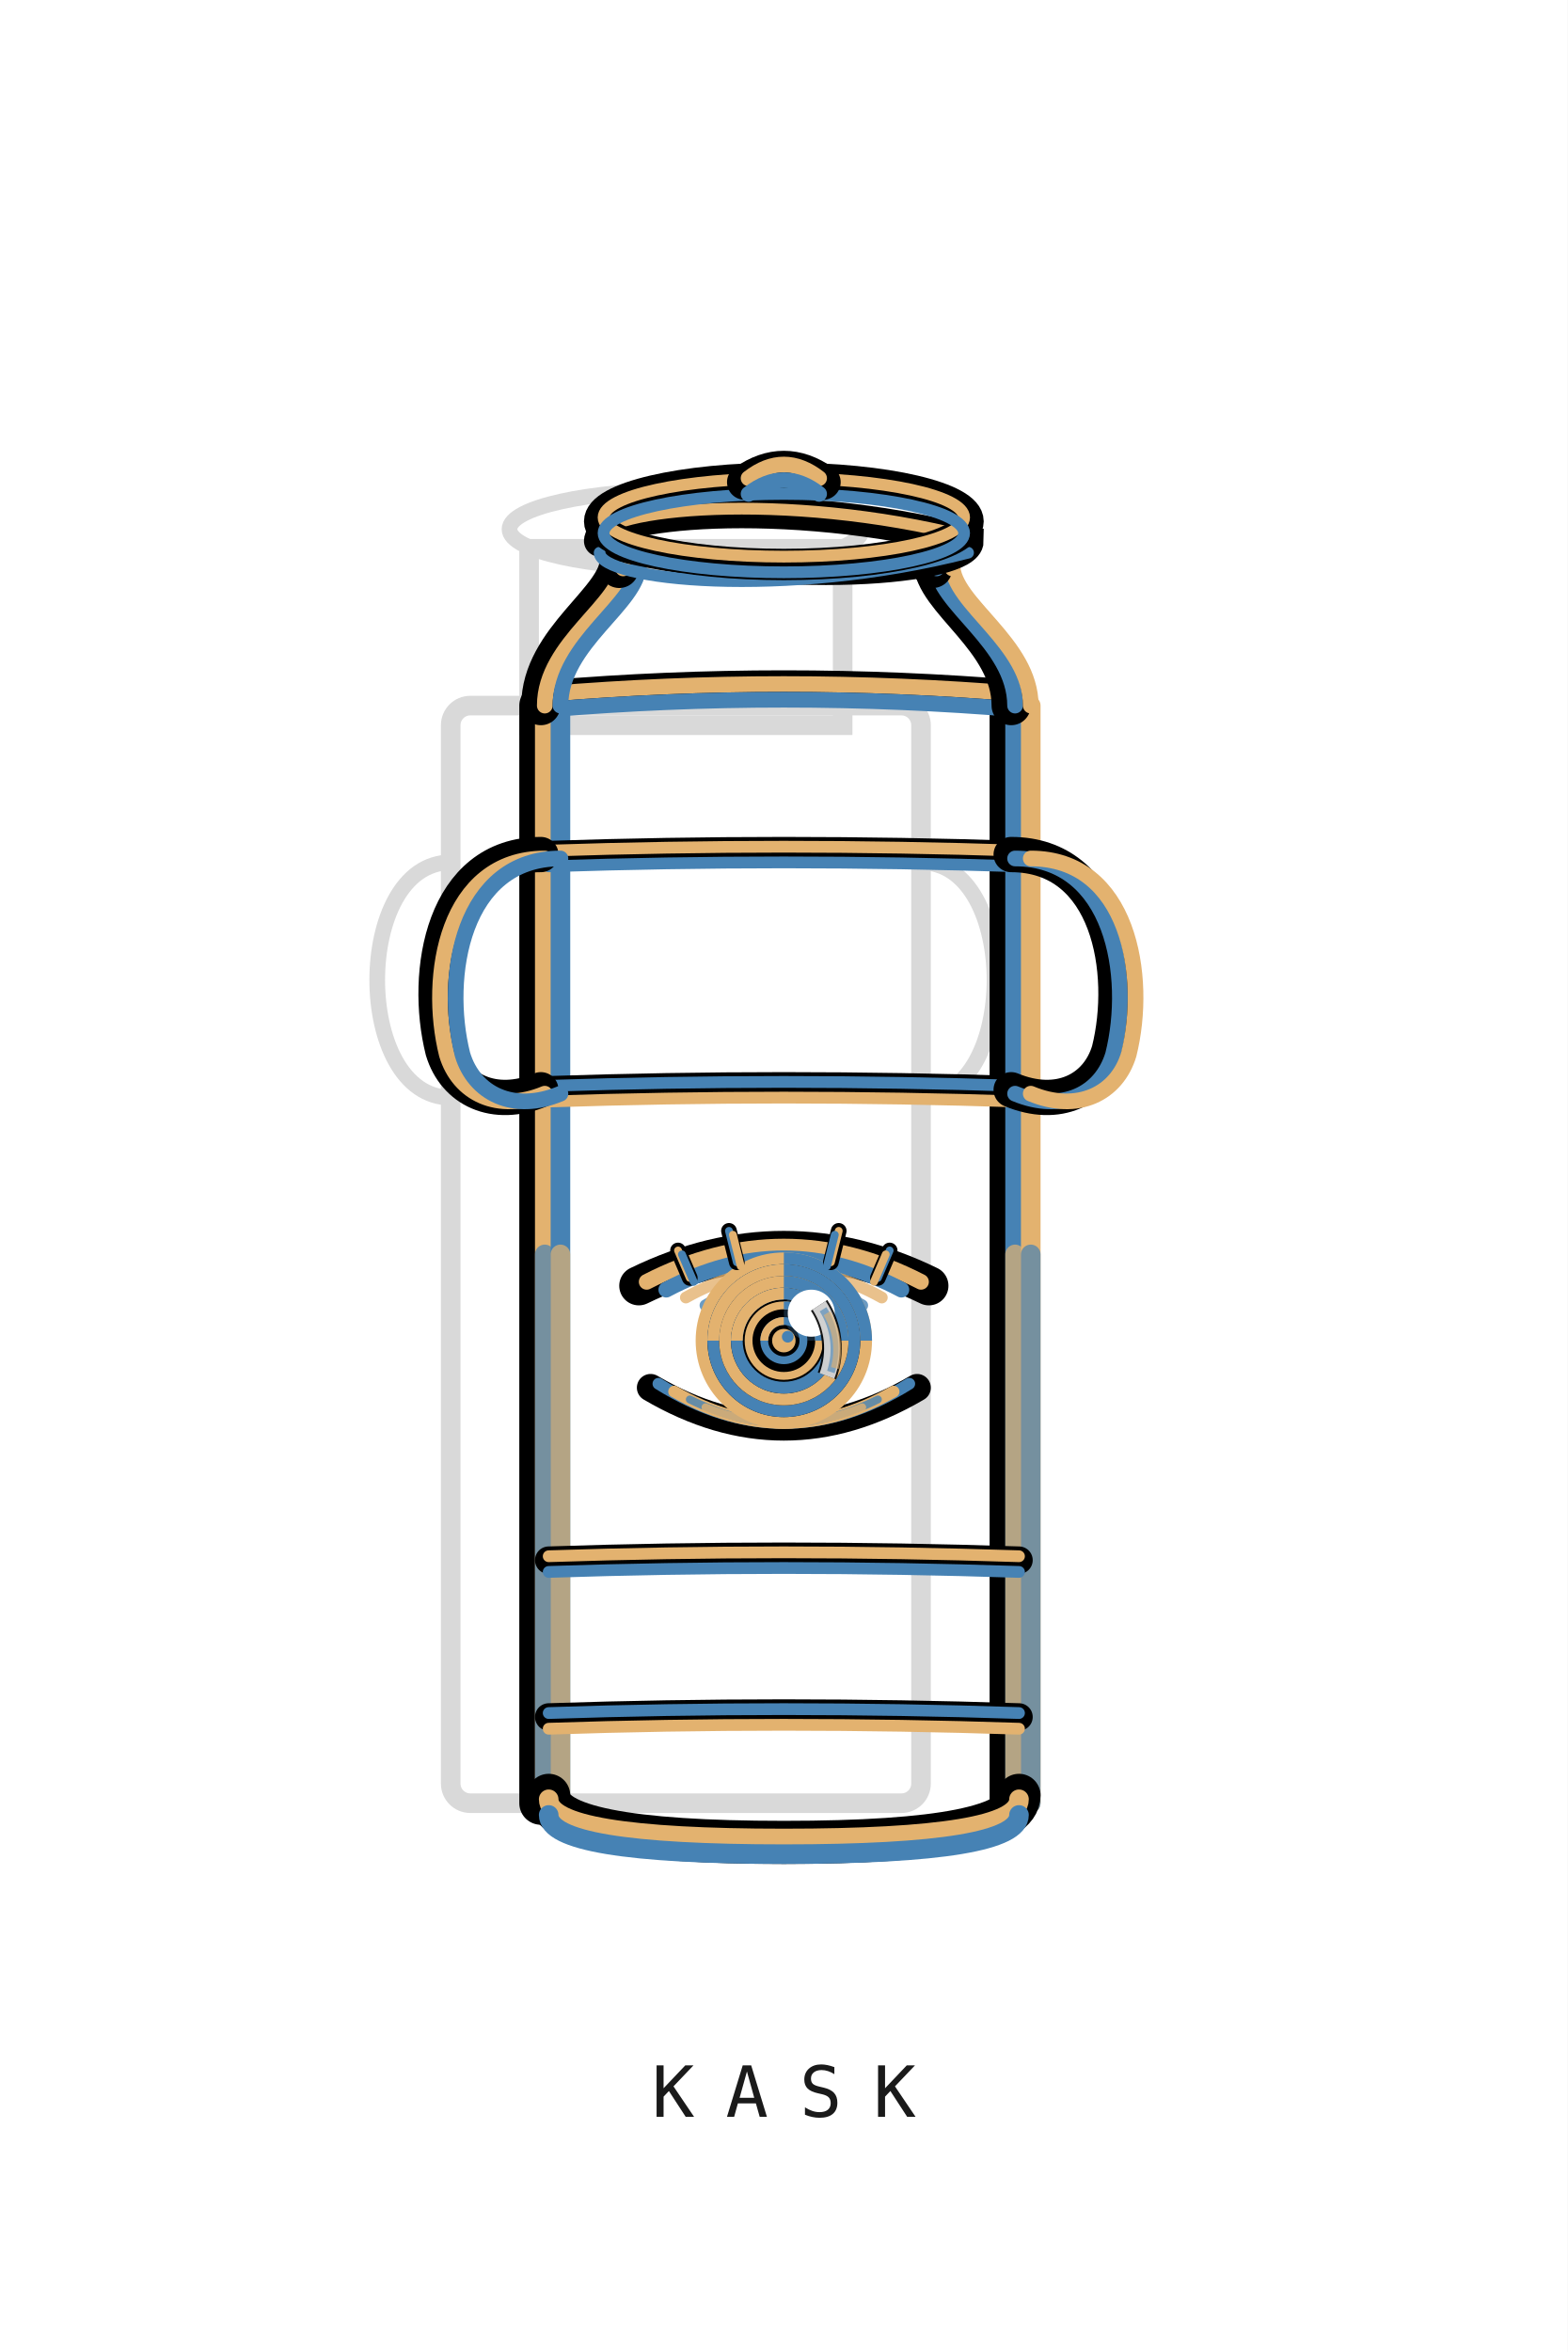
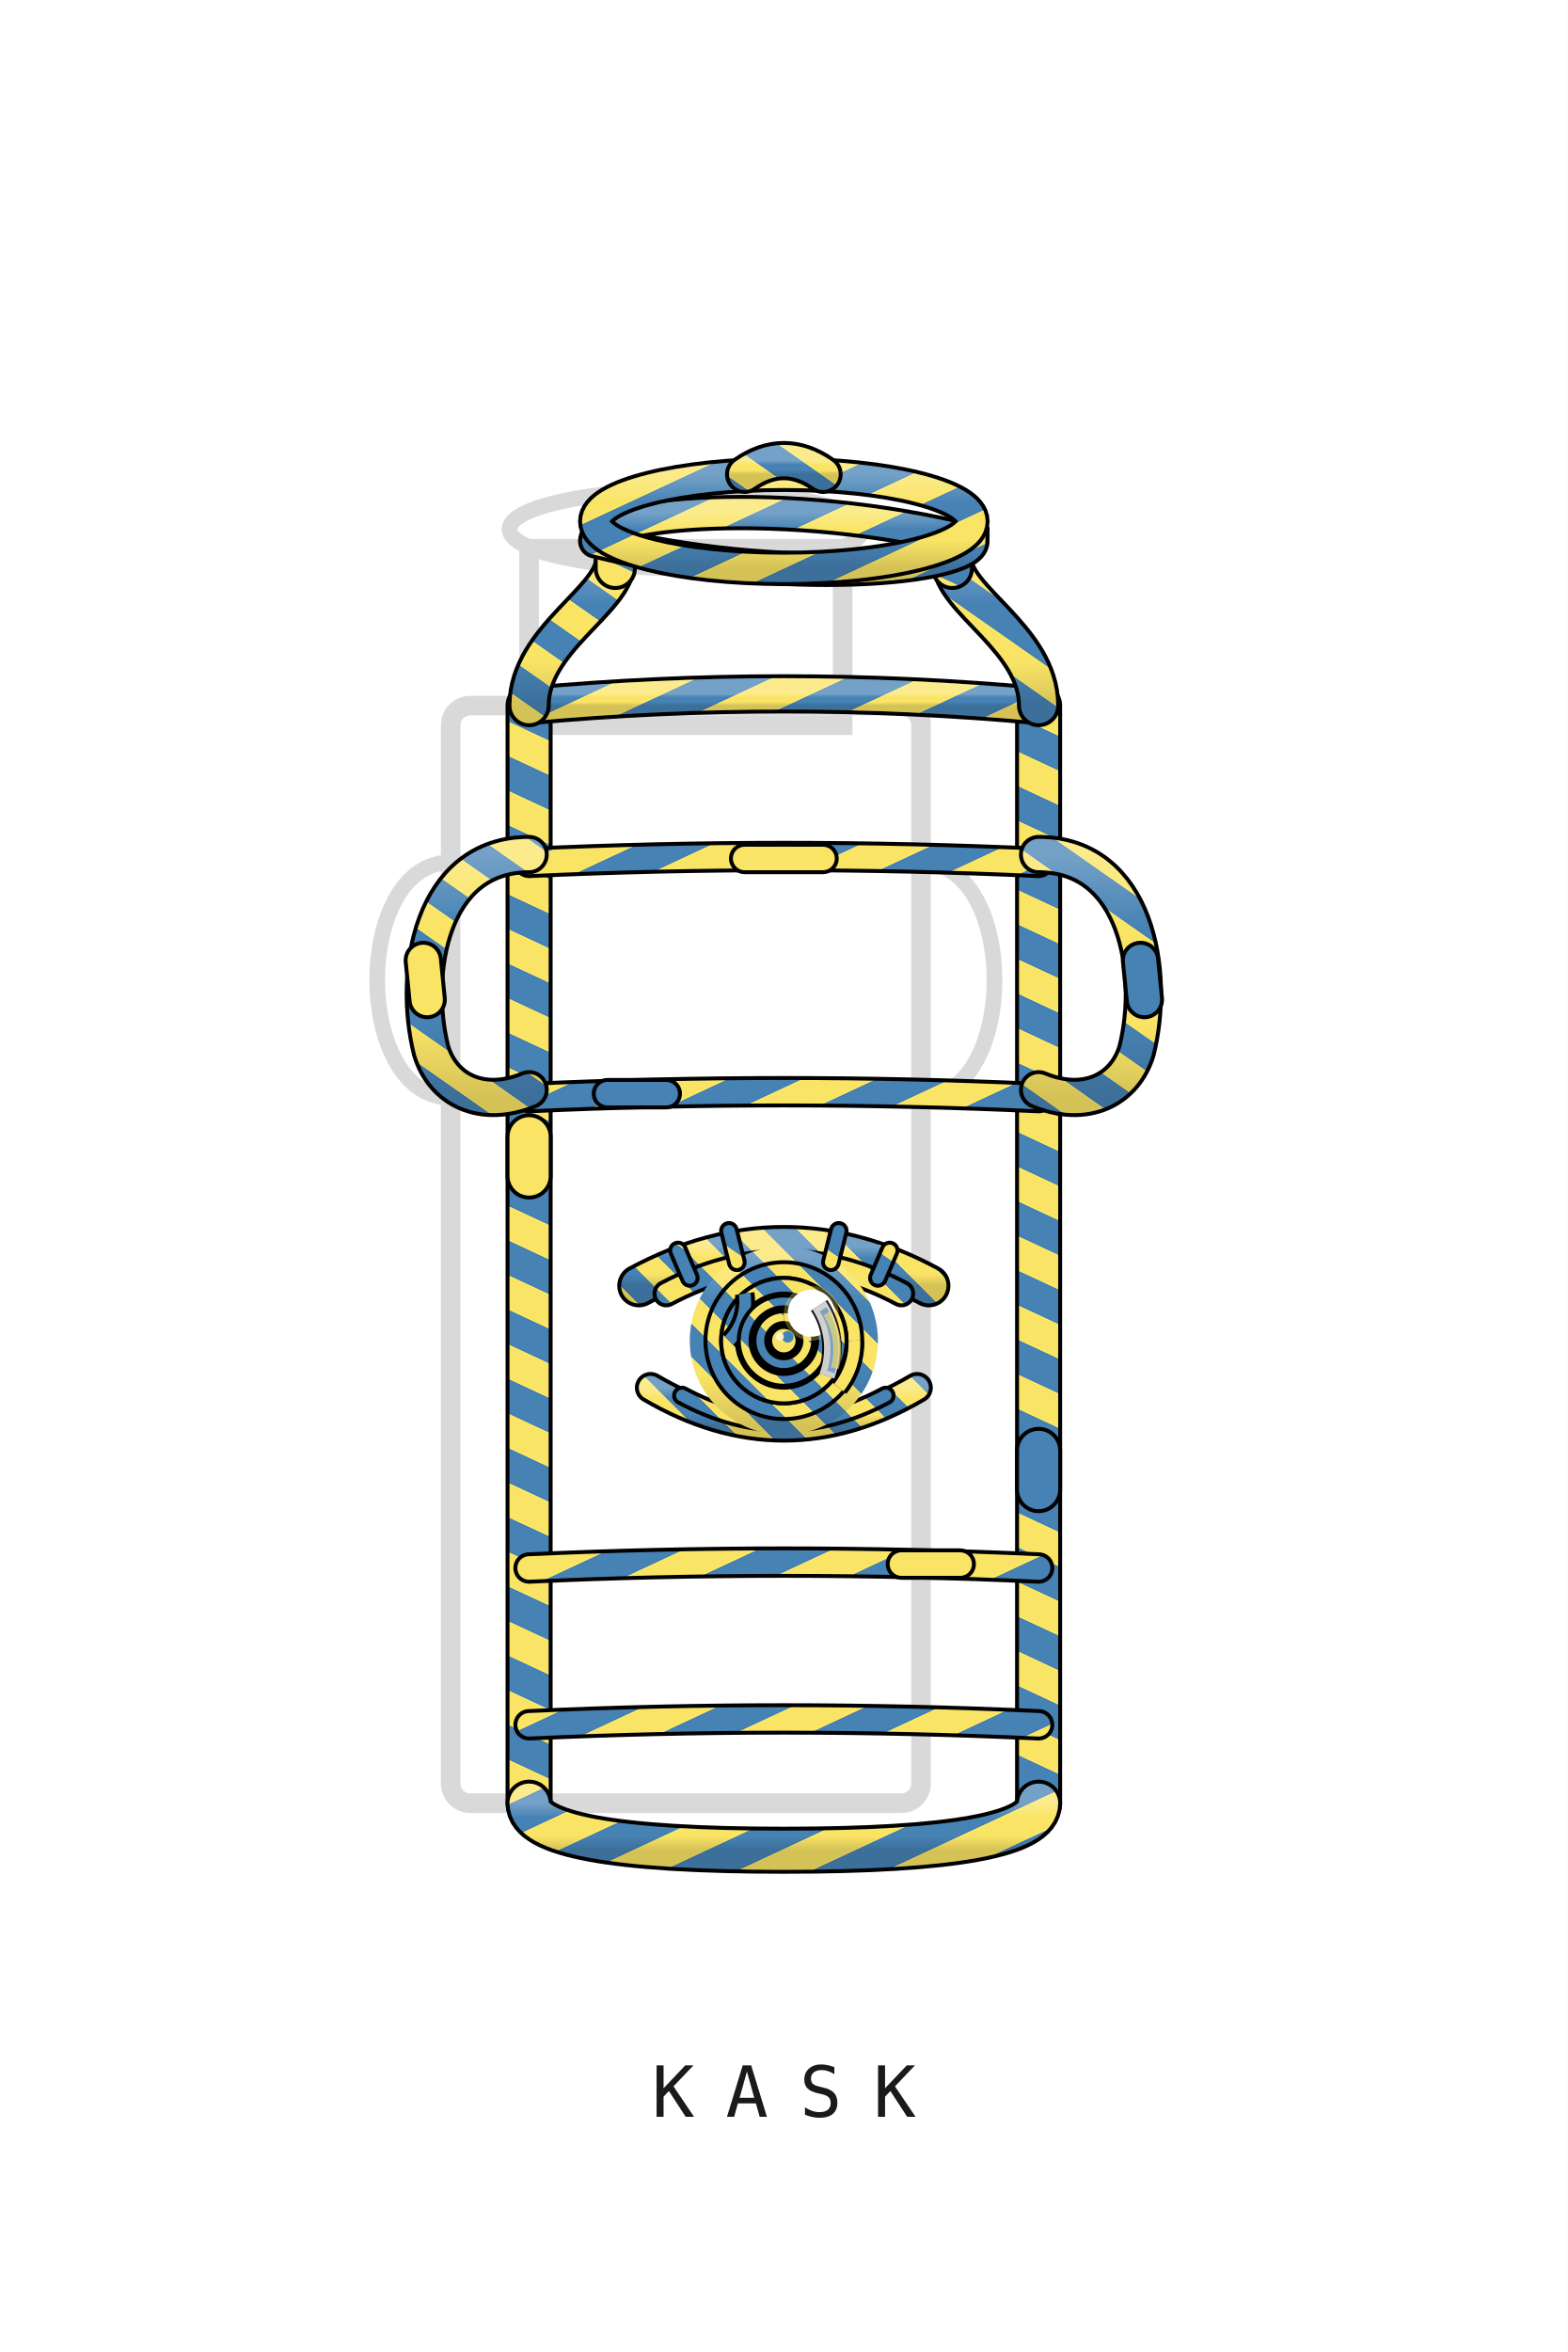
<svg xmlns="http://www.w3.org/2000/svg" viewBox="0 0 400 600">
+   <defs>
+     <pattern id="barber-vertical" patternUnits="userSpaceOnUse" width="8" height="16" patternTransform="rotate(25)">
+       <rect width="8" height="8" fill="#FAE466" />
+       <rect y="8" width="8" height="8" fill="#4682B4" />
+     </pattern>
+     <pattern id="barber-horizontal" patternUnits="userSpaceOnUse" width="8" height="16" patternTransform="rotate(-25)">
+       <rect width="8" height="8" fill="#FAE466" />
+       <rect y="8" width="8" height="8" fill="#4682B4" />
+     </pattern>
+     <pattern id="barber-curve" patternUnits="userSpaceOnUse" width="7" height="14" patternTransform="rotate(35)">
+       <rect width="7" height="7" fill="#FAE466" />
+       <rect y="7" width="7" height="7" fill="#4682B4" />
+     </pattern>
+     <pattern id="barber-eye" patternUnits="userSpaceOnUse" width="6" height="12" patternTransform="rotate(45)">
+       <rect width="6" height="6" fill="#FAE466" />
+       <rect y="6" width="6" height="6" fill="#4682B4" />
+     </pattern>
+     <linearGradient id="gold-sheen" x1="0%" y1="0%" x2="100%" y2="100%">
+       <stop offset="0%" stop-color="#FFF8DC" stop-opacity="0.5" />
+       <stop offset="50%" stop-color="#FAE466" stop-opacity="0" />
+       <stop offset="100%" stop-color="#B8860B" stop-opacity="0.3" />
+     </linearGradient>
+     <linearGradient id="metallic-overlay" x1="0%" y1="0%" x2="0%" y2="100%">
+       <stop offset="0%" stop-color="#FFFFFF" stop-opacity="0.25" />
+       <stop offset="30%" stop-color="#FFFFFF" stop-opacity="0" />
+       <stop offset="70%" stop-color="#000000" stop-opacity="0" />
+       <stop offset="100%" stop-color="#000000" stop-opacity="0.15" />
+     </linearGradient>
+   </defs>
  <rect width="400" height="600" fill="#FFFFFF" />
  <g opacity="0.15" transform="translate(-25, 0)">
    <rect x="140" y="180" width="120" height="280" rx="5" fill="none" stroke="#000000" stroke-width="5" />
    <rect x="160" y="140" width="80" height="45" fill="none" stroke="#000000" stroke-width="5" />
    <ellipse cx="200" cy="135" rx="45" ry="10" fill="none" stroke="#000000" stroke-width="4" />
    <path d="M 140 220 C 115 220 115 280 140 280" fill="none" stroke="#000000" stroke-width="4" stroke-linecap="round" />
    <path d="M 260 220 C 285 220 285 280 260 280" fill="none" stroke="#000000" stroke-width="4" stroke-linecap="round" />
  </g>
-   <path d="M 138 180 L 138 460" fill="none" stroke="#000000" stroke-width="11" stroke-linecap="round" />
-   <path d="M 139 180 L 139 460" fill="none" stroke="#E3B26F" stroke-width="5" stroke-linecap="round" />
-   <path d="M 143 180 L 143 460" fill="none" stroke="#4682B4" stroke-width="5" stroke-linecap="round" />
-   <path d="M 139 320 L 139 460" fill="none" stroke="#4682B4" stroke-width="5" stroke-linecap="round" opacity="0.7" />
-   <path d="M 143 320 L 143 460" fill="none" stroke="#E3B26F" stroke-width="5" stroke-linecap="round" opacity="0.7" />
-   <path d="M 258 180 L 258 460" fill="none" stroke="#000000" stroke-width="11" stroke-linecap="round" />
-   <path d="M 259 180 L 259 460" fill="none" stroke="#4682B4" stroke-width="5" stroke-linecap="round" />
-   <path d="M 263 180 L 263 460" fill="none" stroke="#E3B26F" stroke-width="5" stroke-linecap="round" />
-   <path d="M 259 320 L 259 460" fill="none" stroke="#E3B26F" stroke-width="5" stroke-linecap="round" opacity="0.7" />
-   <path d="M 263 320 L 263 460" fill="none" stroke="#4682B4" stroke-width="5" stroke-linecap="round" opacity="0.7" />
-   <path d="M 140 458 Q 140 470 200 470 Q 260 470 260 458" fill="none" stroke="#000000" stroke-width="11" stroke-linecap="round" />
-   <path d="M 140 459 Q 140 469 200 469 Q 260 469 260 459" fill="none" stroke="#E3B26F" stroke-width="5" stroke-linecap="round" />
-   <path d="M 140 463 Q 140 473 200 473 Q 260 473 260 463" fill="none" stroke="#4682B4" stroke-width="5" stroke-linecap="round" />
-   <path d="M 140 178 Q 200 173 260 178" fill="none" stroke="#000000" stroke-width="9" stroke-linecap="round" />
-   <path d="M 140 177 Q 200 172 260 177" fill="none" stroke="#E3B26F" stroke-width="4" stroke-linecap="round" />
-   <path d="M 140 181 Q 200 176 260 181" fill="none" stroke="#4682B4" stroke-width="4" stroke-linecap="round" />
-   <path d="M 140 218 Q 200 216 260 218" fill="none" stroke="#000000" stroke-width="7" stroke-linecap="round" />
-   <path d="M 140 217 Q 200 215 260 217" fill="none" stroke="#E3B26F" stroke-width="3" stroke-linecap="round" />
-   <path d="M 140 221 Q 200 219 260 221" fill="none" stroke="#4682B4" stroke-width="3" stroke-linecap="round" />
-   <path d="M 140 278 Q 200 276 260 278" fill="none" stroke="#000000" stroke-width="7" stroke-linecap="round" />
-   <path d="M 140 277 Q 200 275 260 277" fill="none" stroke="#4682B4" stroke-width="3" stroke-linecap="round" />
-   <path d="M 140 281 Q 200 279 260 281" fill="none" stroke="#E3B26F" stroke-width="3" stroke-linecap="round" />
-   <path d="M 140 398 Q 200 396 260 398" fill="none" stroke="#000000" stroke-width="7" stroke-linecap="round" />
-   <path d="M 140 397 Q 200 395 260 397" fill="none" stroke="#E3B26F" stroke-width="3" stroke-linecap="round" />
-   <path d="M 140 401 Q 200 399 260 401" fill="none" stroke="#4682B4" stroke-width="3" stroke-linecap="round" />
-   <path d="M 140 438 Q 200 436 260 438" fill="none" stroke="#000000" stroke-width="7" stroke-linecap="round" />
-   <path d="M 140 437 Q 200 435 260 437" fill="none" stroke="#4682B4" stroke-width="3" stroke-linecap="round" />
-   <path d="M 140 441 Q 200 439 260 441" fill="none" stroke="#E3B26F" stroke-width="3" stroke-linecap="round" />
-   <path d="M 138 180 C 138 163 158 153 158 143" fill="none" stroke="#000000" stroke-width="10" stroke-linecap="round" />
-   <path d="M 139 180 C 139 164 159 154 159 144" fill="none" stroke="#E3B26F" stroke-width="4" stroke-linecap="round" />
-   <path d="M 143 180 C 143 164 163 154 163 144" fill="none" stroke="#4682B4" stroke-width="4" stroke-linecap="round" />
-   <path d="M 258 180 C 258 163 238 153 238 143" fill="none" stroke="#000000" stroke-width="10" stroke-linecap="round" />
-   <path d="M 259 180 C 259 164 239 154 239 144" fill="none" stroke="#4682B4" stroke-width="4" stroke-linecap="round" />
-   <path d="M 263 180 C 263 164 243 154 243 144" fill="none" stroke="#E3B26F" stroke-width="4" stroke-linecap="round" />
-   <path d="M 158 138 L 158 145" fill="none" stroke="#000000" stroke-width="10" stroke-linecap="round" />
-   <path d="M 159 138 L 159 145" fill="none" stroke="#E3B26F" stroke-width="4" stroke-linecap="round" />
-   <path d="M 163 138 L 163 145" fill="none" stroke="#4682B4" stroke-width="4" stroke-linecap="round" />
-   <path d="M 238 138 L 238 145" fill="none" stroke="#000000" stroke-width="10" stroke-linecap="round" />
-   <path d="M 239 138 L 239 145" fill="none" stroke="#4682B4" stroke-width="4" stroke-linecap="round" />
-   <path d="M 243 138 L 243 145" fill="none" stroke="#E3B26F" stroke-width="4" stroke-linecap="round" />
-   <path d="M 153 138 C 153 131 200 126 247 138 C 247 145 200 150 153 138" fill="none" stroke="#000000" stroke-width="8" stroke-linecap="round" />
-   <path d="M 153 137 C 153 130 200 125 247 137" fill="none" stroke="#E3B26F" stroke-width="3" stroke-linecap="round" />
-   <path d="M 153 141 C 153 148 200 153 247 141" fill="none" stroke="#4682B4" stroke-width="3" stroke-linecap="round" />
-   <ellipse cx="200" cy="133" rx="47" ry="11" fill="none" stroke="#000000" stroke-width="8" />
-   <ellipse cx="200" cy="132" rx="46" ry="10" fill="none" stroke="#E3B26F" stroke-width="3" />
-   <ellipse cx="200" cy="136" rx="46" ry="10" fill="none" stroke="#4682B4" stroke-width="3" />
-   <path d="M 190 123 Q 200 116 210 123" fill="none" stroke="#000000" stroke-width="9" stroke-linecap="round" />
-   <path d="M 191 122 Q 200 115 209 122" fill="none" stroke="#E3B26F" stroke-width="4" stroke-linecap="round" />
-   <path d="M 191 126 Q 200 119 209 126" fill="none" stroke="#4682B4" stroke-width="4" stroke-linecap="round" />
-   <path d="M 138 218 C 113 218 108 248 113 268 C 116 278 126 283 138 278" fill="none" stroke="#000000" stroke-width="9" stroke-linecap="round" stroke-linejoin="round" />
-   <path d="M 139 219 C 114 219 109 249 114 269 C 117 279 127 284 139 279" fill="none" stroke="#E3B26F" stroke-width="4" stroke-linecap="round" />
-   <path d="M 143 219 C 118 219 113 249 118 269 C 121 279 131 284 143 279" fill="none" stroke="#4682B4" stroke-width="4" stroke-linecap="round" />
-   <path d="M 258 218 C 283 218 288 248 283 268 C 280 278 270 283 258 278" fill="none" stroke="#000000" stroke-width="9" stroke-linecap="round" stroke-linejoin="round" />
-   <path d="M 259 219 C 284 219 289 249 284 269 C 281 279 271 284 259 279" fill="none" stroke="#4682B4" stroke-width="4" stroke-linecap="round" />
-   <path d="M 263 219 C 288 219 293 249 288 269 C 285 279 275 284 263 279" fill="none" stroke="#E3B26F" stroke-width="4" stroke-linecap="round" />
-   <path d="M 163 328 Q 200 310 237 328" fill="none" stroke="#000000" stroke-width="10" stroke-linecap="round" />
-   <path d="M 165 327 Q 200 309 235 327" fill="none" stroke="#E3B26F" stroke-width="4" stroke-linecap="round" />
-   <path d="M 170 329 Q 200 313 230 329" fill="none" stroke="#4682B4" stroke-width="4" stroke-linecap="round" />
-   <path d="M 175 331 Q 200 317 225 331" fill="none" stroke="#E3B26F" stroke-width="3" stroke-linecap="round" opacity="0.8" />
-   <path d="M 180 333 Q 200 321 220 333" fill="none" stroke="#4682B4" stroke-width="3" stroke-linecap="round" opacity="0.8" />
-   <path d="M 166 354 Q 200 374 234 354" fill="none" stroke="#000000" stroke-width="7" stroke-linecap="round" />
-   <path d="M 168 353 Q 200 373 232 353" fill="none" stroke="#4682B4" stroke-width="3" stroke-linecap="round" />
-   <path d="M 172 355 Q 200 371 228 355" fill="none" stroke="#E3B26F" stroke-width="3" stroke-linecap="round" />
-   <path d="M 176 357 Q 200 369 224 357" fill="none" stroke="#4682B4" stroke-width="2" stroke-linecap="round" opacity="0.8" />
-   <path d="M 180 359 Q 200 367 220 359" fill="none" stroke="#E3B26F" stroke-width="2" stroke-linecap="round" opacity="0.8" />
-   <circle cx="200" cy="342" r="22" fill="#000000" />
-   <circle cx="200" cy="342" r="21" fill="none" stroke="#E3B26F" stroke-width="3" />
-   <path d="M 200 321 A 21 21 0 0 1 221 342" fill="none" stroke="#4682B4" stroke-width="3" />
-   <circle cx="200" cy="342" r="18" fill="none" stroke="#4682B4" stroke-width="3" />
-   <path d="M 200 324 A 18 18 0 0 0 182 342" fill="none" stroke="#E3B26F" stroke-width="3" />
-   <circle cx="200" cy="342" r="15" fill="none" stroke="#E3B26F" stroke-width="3" />
-   <path d="M 200 327 A 15 15 0 0 1 215 342" fill="none" stroke="#4682B4" stroke-width="3" />
-   <circle cx="200" cy="342" r="12" fill="none" stroke="#4682B4" stroke-width="3" />
-   <path d="M 200 330 A 12 12 0 0 0 188 342" fill="none" stroke="#E3B26F" stroke-width="3" />
-   <circle cx="200" cy="342" r="9" fill="none" stroke="#E3B26F" stroke-width="2" />
-   <path d="M 200 333 A 9 9 0 0 1 209 342" fill="none" stroke="#4682B4" stroke-width="2" />
-   <circle cx="200" cy="342" r="6" fill="#000000" />
-   <circle cx="200" cy="342" r="5" fill="none" stroke="#4682B4" stroke-width="2" />
-   <path d="M 200 337 A 5 5 0 0 0 195 342" fill="none" stroke="#E3B26F" stroke-width="2" />
-   <circle cx="200" cy="342" r="3" fill="#E3B26F" />
+   <path d="M 135 180 L 135 460" fill="none" stroke="#000000" stroke-width="12" stroke-linecap="round" />
+   <path d="M 135 180 L 135 460" fill="none" stroke="url(#barber-vertical)" stroke-width="10" stroke-linecap="round" />
+   <path d="M 135 180 L 135 460" fill="none" stroke="url(#metallic-overlay)" stroke-width="10" stroke-linecap="round" />
+   <path d="M 135 290 L 135 300" fill="none" stroke="#000000" stroke-width="12" stroke-linecap="round" />
+   <path d="M 135 290 L 135 300" fill="none" stroke="#FAE466" stroke-width="10" stroke-linecap="round" />
+   <path d="M 265 180 L 265 460" fill="none" stroke="#000000" stroke-width="12" stroke-linecap="round" />
+   <path d="M 265 180 L 265 460" fill="none" stroke="url(#barber-vertical)" stroke-width="10" stroke-linecap="round" />
+   <path d="M 265 180 L 265 460" fill="none" stroke="url(#metallic-overlay)" stroke-width="10" stroke-linecap="round" />
+   <path d="M 265 370 L 265 380" fill="none" stroke="#000000" stroke-width="12" stroke-linecap="round" />
+   <path d="M 265 370 L 265 380" fill="none" stroke="#4682B4" stroke-width="10" stroke-linecap="round" />
+   <path d="M 135 460 Q 135 472 200 472 Q 265 472 265 460" fill="none" stroke="#000000" stroke-width="12" stroke-linecap="round" />
+   <path d="M 135 460 Q 135 472 200 472 Q 265 472 265 460" fill="none" stroke="url(#barber-horizontal)" stroke-width="10" stroke-linecap="round" />
+   <path d="M 135 460 Q 135 472 200 472 Q 265 472 265 460" fill="none" stroke="url(#metallic-overlay)" stroke-width="10" stroke-linecap="round" />
+   <path d="M 135 180 Q 200 174 265 180" fill="none" stroke="#000000" stroke-width="10" stroke-linecap="round" />
+   <path d="M 135 180 Q 200 174 265 180" fill="none" stroke="url(#barber-horizontal)" stroke-width="8" stroke-linecap="round" />
+   <path d="M 135 180 Q 200 174 265 180" fill="none" stroke="url(#metallic-overlay)" stroke-width="8" stroke-linecap="round" />
+   <path d="M 135 220 Q 200 217 265 220" fill="none" stroke="#000000" stroke-width="8" stroke-linecap="round" />
+   <path d="M 135 220 Q 200 217 265 220" fill="none" stroke="url(#barber-horizontal)" stroke-width="6" stroke-linecap="round" />
+   <path d="M 190 219 L 210 219" fill="none" stroke="#000000" stroke-width="8" stroke-linecap="round" />
+   <path d="M 190 219 L 210 219" fill="none" stroke="#FAE466" stroke-width="6" stroke-linecap="round" />
+   <path d="M 135 280 Q 200 277 265 280" fill="none" stroke="#000000" stroke-width="8" stroke-linecap="round" />
+   <path d="M 135 280 Q 200 277 265 280" fill="none" stroke="url(#barber-horizontal)" stroke-width="6" stroke-linecap="round" />
+   <path d="M 155 279 L 170 279" fill="none" stroke="#000000" stroke-width="8" stroke-linecap="round" />
+   <path d="M 155 279 L 170 279" fill="none" stroke="#4682B4" stroke-width="6" stroke-linecap="round" />
+   <path d="M 135 400 Q 200 397 265 400" fill="none" stroke="#000000" stroke-width="8" stroke-linecap="round" />
+   <path d="M 135 400 Q 200 397 265 400" fill="none" stroke="url(#barber-horizontal)" stroke-width="6" stroke-linecap="round" />
+   <path d="M 230 399 L 245 399" fill="none" stroke="#000000" stroke-width="8" stroke-linecap="round" />
+   <path d="M 230 399 L 245 399" fill="none" stroke="#FAE466" stroke-width="6" stroke-linecap="round" />
+   <path d="M 135 440 Q 200 437 265 440" fill="none" stroke="#000000" stroke-width="8" stroke-linecap="round" />
+   <path d="M 135 440 Q 200 437 265 440" fill="none" stroke="url(#barber-horizontal)" stroke-width="6" stroke-linecap="round" />
+   <path d="M 135 180 C 135 163 157 153 157 143" fill="none" stroke="#000000" stroke-width="11" stroke-linecap="round" />
+   <path d="M 135 180 C 135 163 157 153 157 143" fill="none" stroke="url(#barber-curve)" stroke-width="9" stroke-linecap="round" />
+   <path d="M 135 180 C 135 163 157 153 157 143" fill="none" stroke="url(#metallic-overlay)" stroke-width="9" stroke-linecap="round" />
+   <path d="M 265 180 C 265 163 243 153 243 143" fill="none" stroke="#000000" stroke-width="11" stroke-linecap="round" />
+   <path d="M 265 180 C 265 163 243 153 243 143" fill="none" stroke="url(#barber-curve)" stroke-width="9" stroke-linecap="round" />
+   <path d="M 265 180 C 265 163 243 153 243 143" fill="none" stroke="url(#metallic-overlay)" stroke-width="9" stroke-linecap="round" />
+   <path d="M 157 138 L 157 145" fill="none" stroke="#000000" stroke-width="11" stroke-linecap="round" />
+   <path d="M 157 138 L 157 145" fill="none" stroke="url(#barber-vertical)" stroke-width="9" stroke-linecap="round" />
+   <path d="M 243 138 L 243 145" fill="none" stroke="#000000" stroke-width="11" stroke-linecap="round" />
+   <path d="M 243 138 L 243 145" fill="none" stroke="url(#barber-vertical)" stroke-width="9" stroke-linecap="round" />
+   <path d="M 152 138 C 152 131 200 126 248 138 C 248 145 200 150 152 138" fill="none" stroke="#000000" stroke-width="9" stroke-linecap="round" />
+   <path d="M 152 138 C 152 131 200 126 248 138 C 248 145 200 150 152 138" fill="none" stroke="url(#barber-horizontal)" stroke-width="7" stroke-linecap="round" />
+   <path d="M 152 138 C 152 131 200 126 248 138 C 248 145 200 150 152 138" fill="none" stroke="url(#metallic-overlay)" stroke-width="7" stroke-linecap="round" />
+   <ellipse cx="200" cy="133" rx="48" ry="12" fill="none" stroke="#000000" stroke-width="9" />
+   <ellipse cx="200" cy="133" rx="48" ry="12" fill="none" stroke="url(#barber-horizontal)" stroke-width="7" />
+   <ellipse cx="200" cy="133" rx="48" ry="12" fill="none" stroke="url(#metallic-overlay)" stroke-width="7" />
+   <path d="M 190 121 Q 200 114 210 121" fill="none" stroke="#000000" stroke-width="10" stroke-linecap="round" />
+   <path d="M 190 121 Q 200 114 210 121" fill="none" stroke="url(#barber-curve)" stroke-width="8" stroke-linecap="round" />
+   <path d="M 190 121 Q 200 114 210 121" fill="none" stroke="url(#metallic-overlay)" stroke-width="8" stroke-linecap="round" />
+   <path d="M 135 218 C 110 218 105 248 110 268 C 113 278 123 283 135 278" fill="none" stroke="#000000" stroke-width="10" stroke-linecap="round" stroke-linejoin="round" />
+   <path d="M 135 218 C 110 218 105 248 110 268 C 113 278 123 283 135 278" fill="none" stroke="url(#barber-curve)" stroke-width="8" stroke-linecap="round" />
+   <path d="M 135 218 C 110 218 105 248 110 268 C 113 278 123 283 135 278" fill="none" stroke="url(#metallic-overlay)" stroke-width="8" stroke-linecap="round" />
+   <path d="M 108 245 L 109 255" fill="none" stroke="#000000" stroke-width="10" stroke-linecap="round" />
+   <path d="M 108 245 L 109 255" fill="none" stroke="#FAE466" stroke-width="8" stroke-linecap="round" />
+   <path d="M 265 218 C 290 218 295 248 290 268 C 287 278 277 283 265 278" fill="none" stroke="#000000" stroke-width="10" stroke-linecap="round" stroke-linejoin="round" />
+   <path d="M 265 218 C 290 218 295 248 290 268 C 287 278 277 283 265 278" fill="none" stroke="url(#barber-curve)" stroke-width="8" stroke-linecap="round" />
+   <path d="M 265 218 C 290 218 295 248 290 268 C 287 278 277 283 265 278" fill="none" stroke="url(#metallic-overlay)" stroke-width="8" stroke-linecap="round" />
+   <path d="M 291 245 L 292 255" fill="none" stroke="#000000" stroke-width="10" stroke-linecap="round" />
+   <path d="M 291 245 L 292 255" fill="none" stroke="#4682B4" stroke-width="8" stroke-linecap="round" />
+   <path d="M 163 328 Q 200 308 237 328" fill="none" stroke="#000000" stroke-width="11" stroke-linecap="round" />
+   <path d="M 163 328 Q 200 308 237 328" fill="none" stroke="url(#barber-eye)" stroke-width="9" stroke-linecap="round" />
+   <path d="M 163 328 Q 200 308 237 328" fill="none" stroke="url(#metallic-overlay)" stroke-width="9" stroke-linecap="round" />
+   <path d="M 170 330 Q 200 314 230 330" fill="none" stroke="#000000" stroke-width="7" stroke-linecap="round" />
+   <path d="M 170 330 Q 200 314 230 330" fill="none" stroke="url(#barber-eye)" stroke-width="5" stroke-linecap="round" />
+   <path d="M 166 354 Q 200 374 234 354" fill="none" stroke="#000000" stroke-width="8" stroke-linecap="round" />
+   <path d="M 166 354 Q 200 374 234 354" fill="none" stroke="url(#barber-eye)" stroke-width="6" stroke-linecap="round" />
+   <path d="M 166 354 Q 200 374 234 354" fill="none" stroke="url(#metallic-overlay)" stroke-width="6" stroke-linecap="round" />
+   <path d="M 174 356 Q 200 370 226 356" fill="none" stroke="#000000" stroke-width="5" stroke-linecap="round" />
+   <path d="M 174 356 Q 200 370 226 356" fill="none" stroke="url(#barber-eye)" stroke-width="3" stroke-linecap="round" />
+   <circle cx="200" cy="342" r="23" fill="#000000" />
+   <circle cx="200" cy="342" r="22" fill="none" stroke="url(#barber-eye)" stroke-width="4" />
+   <circle cx="200" cy="342" r="22" fill="none" stroke="url(#metallic-overlay)" stroke-width="4" />
+   <circle cx="200" cy="342" r="18" fill="none" stroke="#000000" stroke-width="5" />
+   <circle cx="200" cy="342" r="18" fill="none" stroke="url(#barber-eye)" stroke-width="3" />
+   <path d="M 218 342 A 18 18 0 0 1 214 354" fill="none" stroke="#000000" stroke-width="5" />
+   <path d="M 218 342 A 18 18 0 0 1 214 354" fill="none" stroke="#FAE466" stroke-width="3" />
+   <circle cx="200" cy="342" r="14" fill="none" stroke="#000000" stroke-width="5" />
+   <circle cx="200" cy="342" r="14" fill="none" stroke="url(#barber-eye)" stroke-width="3" />
+   <path d="M 186 342 A 14 14 0 0 0 190 330" fill="none" stroke="#000000" stroke-width="5" />
+   <path d="M 186 342 A 14 14 0 0 0 190 330" fill="none" stroke="#4682B4" stroke-width="3" />
+   <circle cx="200" cy="342" r="10" fill="none" stroke="#000000" stroke-width="4" />
+   <circle cx="200" cy="342" r="10" fill="none" stroke="url(#barber-eye)" stroke-width="2" />
+   <circle cx="200" cy="342" r="7" fill="#000000" />
+   <circle cx="200" cy="342" r="6" fill="none" stroke="url(#barber-eye)" stroke-width="2" />
+   <path d="M 200 336 A 6 6 0 0 1 206 342" fill="none" stroke="#000000" stroke-width="4" />
+   <path d="M 200 336 A 6 6 0 0 1 206 342" fill="none" stroke="#FAE466" stroke-width="2" />
+   <circle cx="200" cy="342" r="3" fill="#FAE466" />
  <circle cx="201" cy="341" r="1.5" fill="#4682B4" />
-   <circle cx="207" cy="335" r="7" fill="#4682B4" opacity="0.3" />
+   <circle cx="199" cy="341" r="1" fill="#FFF8DC" opacity="0.9" />
+   <circle cx="207" cy="335" r="7" fill="#FAE466" opacity="0.3" />
  <circle cx="207" cy="335" r="6" fill="#FFFFFF" />
  <circle cx="207" cy="335" r="4" fill="#FFFFFF" opacity="0.8" />
-   <path d="M 176 326 L 173 319" stroke="#000000" stroke-width="4" stroke-linecap="round" />
-   <path d="M 176 326 L 173 319" stroke="#E3B26F" stroke-width="2" stroke-linecap="round" />
-   <path d="M 177 327 L 174 320" stroke="#4682B4" stroke-width="2" stroke-linecap="round" />
-   <path d="M 188 322 L 186 314" stroke="#000000" stroke-width="4" stroke-linecap="round" />
-   <path d="M 188 322 L 186 314" stroke="#4682B4" stroke-width="2" stroke-linecap="round" />
-   <path d="M 189 323 L 187 315" stroke="#E3B26F" stroke-width="2" stroke-linecap="round" />
-   <path d="M 212 322 L 214 314" stroke="#000000" stroke-width="4" stroke-linecap="round" />
-   <path d="M 212 322 L 214 314" stroke="#E3B26F" stroke-width="2" stroke-linecap="round" />
-   <path d="M 211 323 L 213 315" stroke="#4682B4" stroke-width="2" stroke-linecap="round" />
-   <path d="M 224 326 L 227 319" stroke="#000000" stroke-width="4" stroke-linecap="round" />
-   <path d="M 224 326 L 227 319" stroke="#4682B4" stroke-width="2" stroke-linecap="round" />
-   <path d="M 223 327 L 226 320" stroke="#E3B26F" stroke-width="2" stroke-linecap="round" />
+   <path d="M 176 326 L 173 319" stroke="#000000" stroke-width="5" stroke-linecap="round" />
+   <path d="M 176 326 L 173 319" stroke="url(#barber-curve)" stroke-width="3" stroke-linecap="round" />
+   <path d="M 188 322 L 186 314" stroke="#000000" stroke-width="5" stroke-linecap="round" />
+   <path d="M 188 322 L 186 314" stroke="url(#barber-curve)" stroke-width="3" stroke-linecap="round" />
+   <path d="M 212 322 L 214 314" stroke="#000000" stroke-width="5" stroke-linecap="round" />
+   <path d="M 212 322 L 214 314" stroke="url(#barber-curve)" stroke-width="3" stroke-linecap="round" />
+   <path d="M 224 326 L 227 319" stroke="#000000" stroke-width="5" stroke-linecap="round" />
+   <path d="M 224 326 L 227 319" stroke="url(#barber-curve)" stroke-width="3" stroke-linecap="round" />
  <path d="M 209 333 A 20 20 0 0 1 211 351" fill="none" stroke="#000000" stroke-width="5" opacity="0.9" />
  <path d="M 209 333 A 20 20 0 0 1 211 351" fill="none" stroke="#FFFFFF" stroke-width="4" opacity="0.8" />
  <path d="M 210 334 A 19 19 0 0 1 212 350" fill="none" stroke="#4682B4" stroke-width="2" opacity="0.6" />
-   <path d="M 211 335 A 18 18 0 0 1 213 349" fill="none" stroke="#E3B26F" stroke-width="2" opacity="0.6" />
+   <path d="M 211 335 A 18 18 0 0 1 213 349" fill="none" stroke="#FAE466" stroke-width="2" opacity="0.6" />
  <text x="200" y="540" font-family="monospace" font-size="18" fill="#1A1A1A" text-anchor="middle" letter-spacing="8">KASK</text>
</svg>
